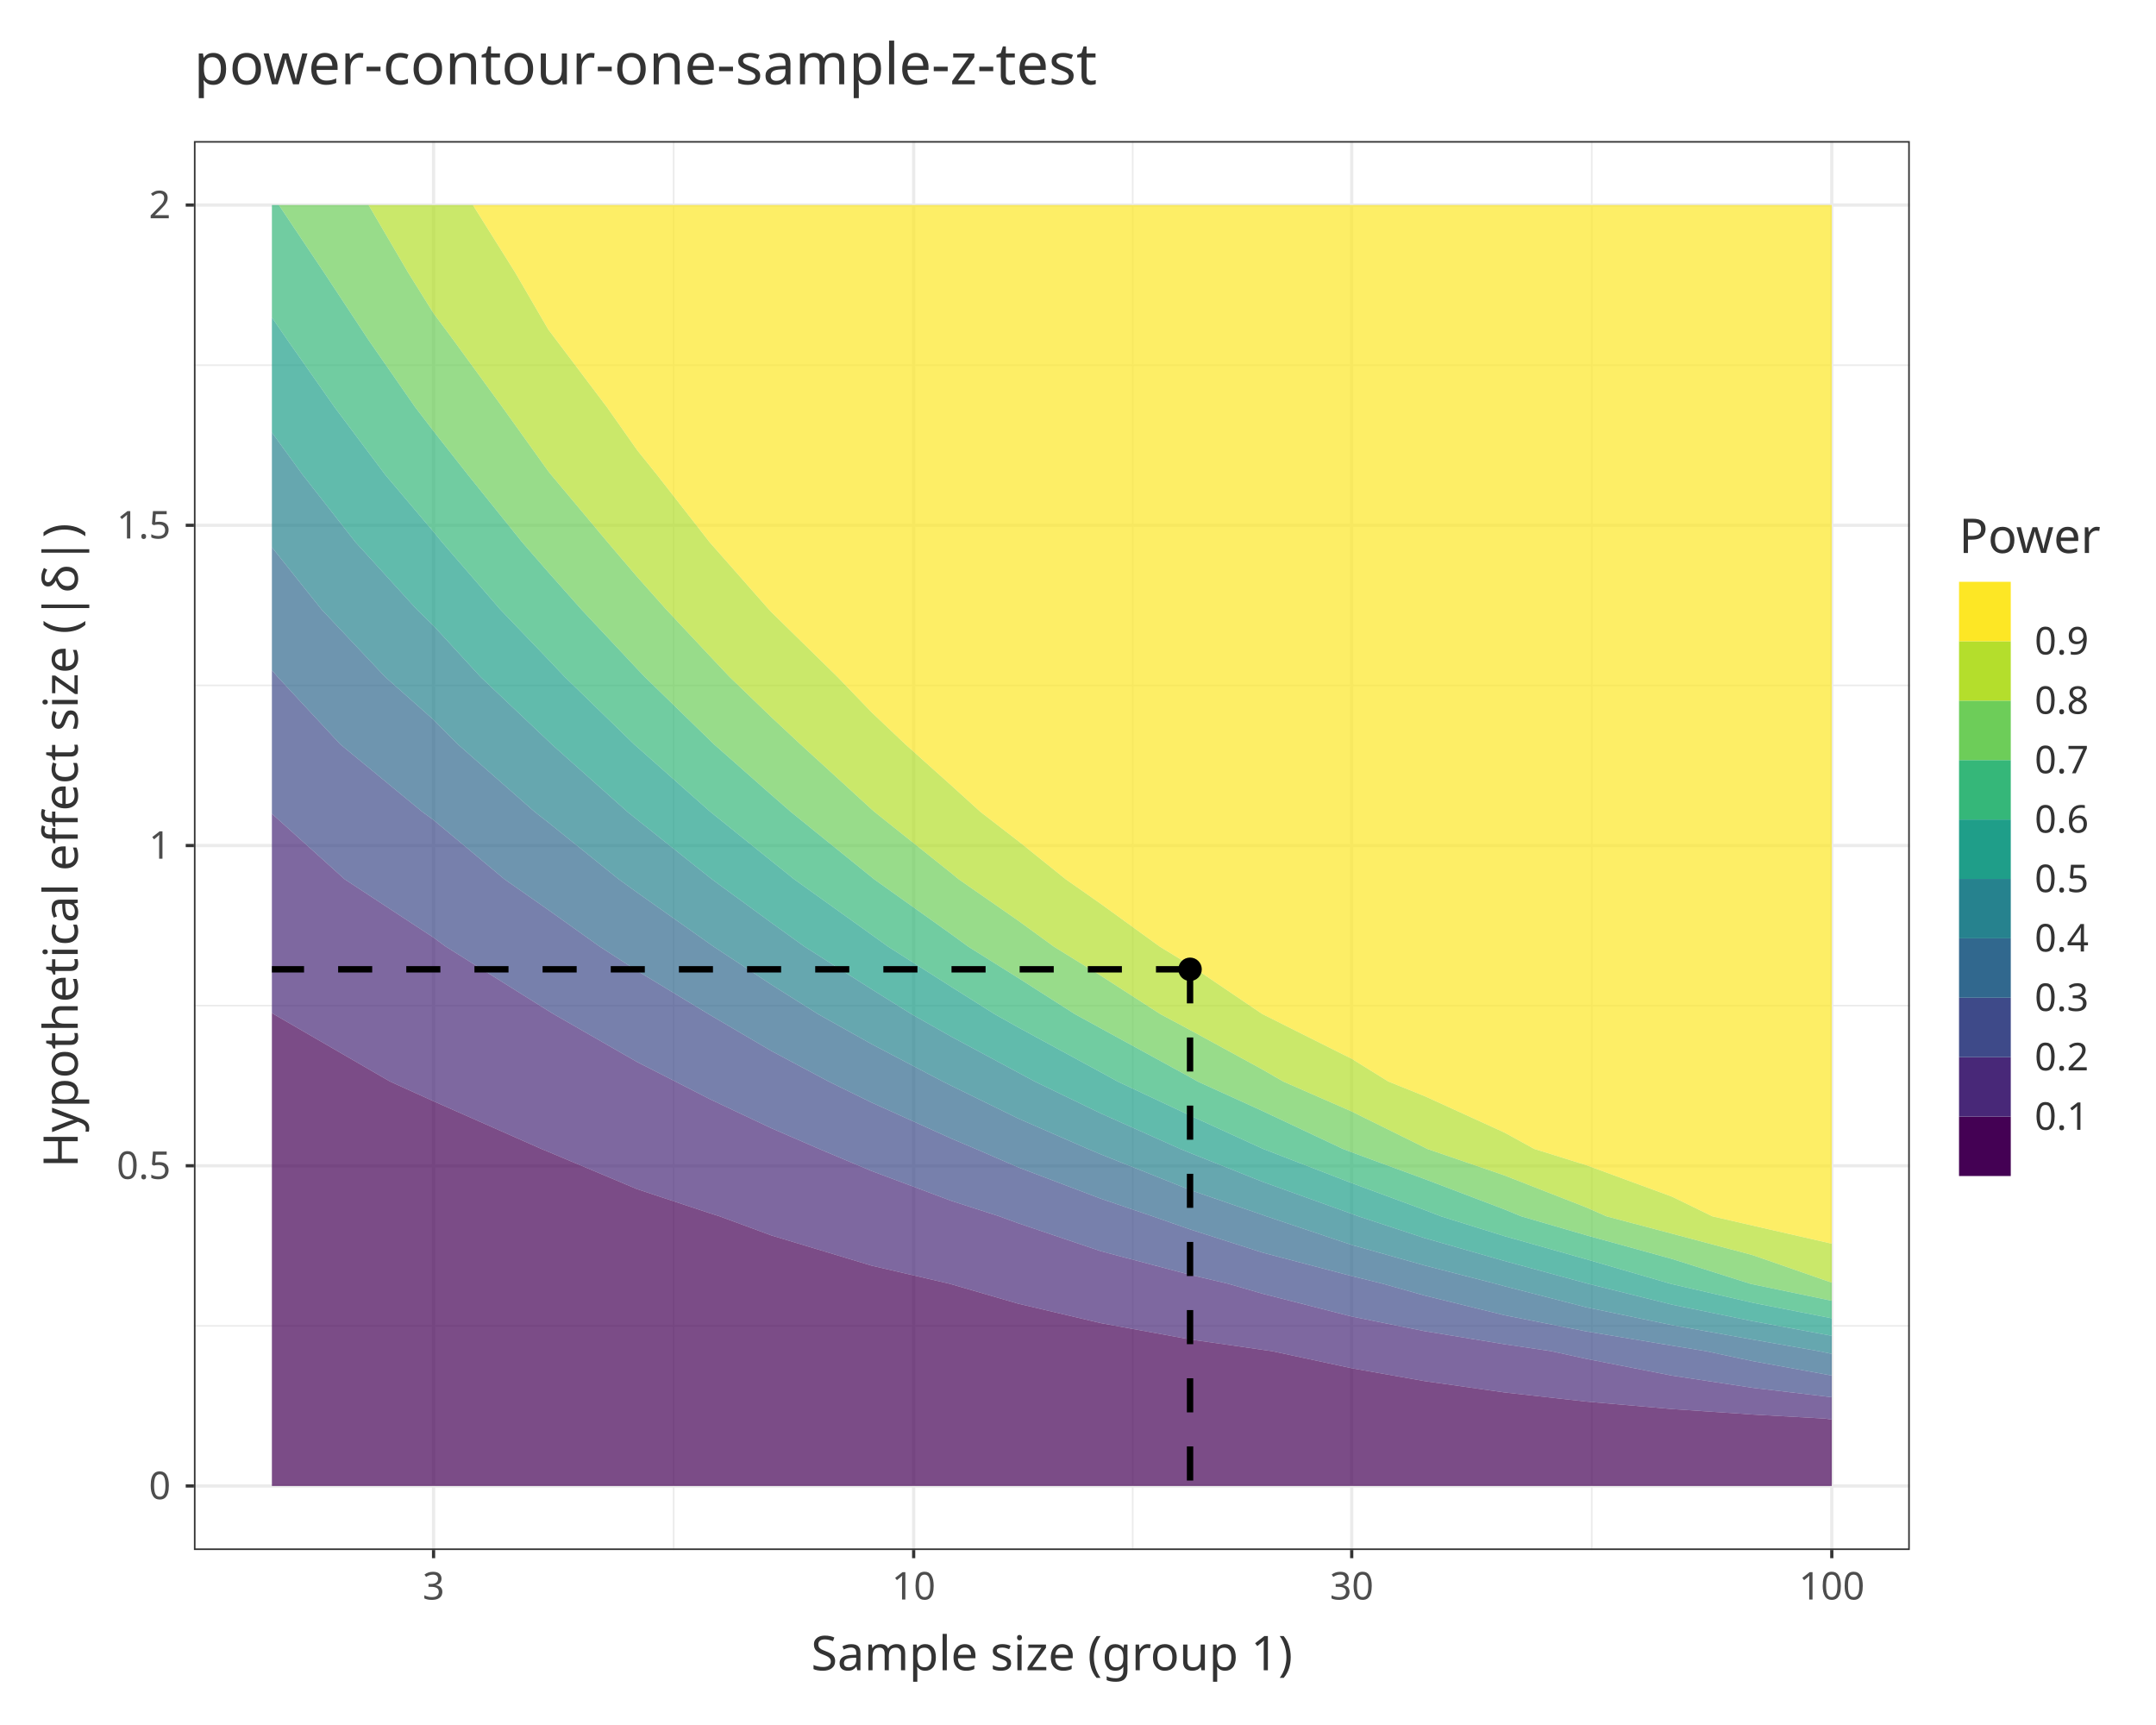
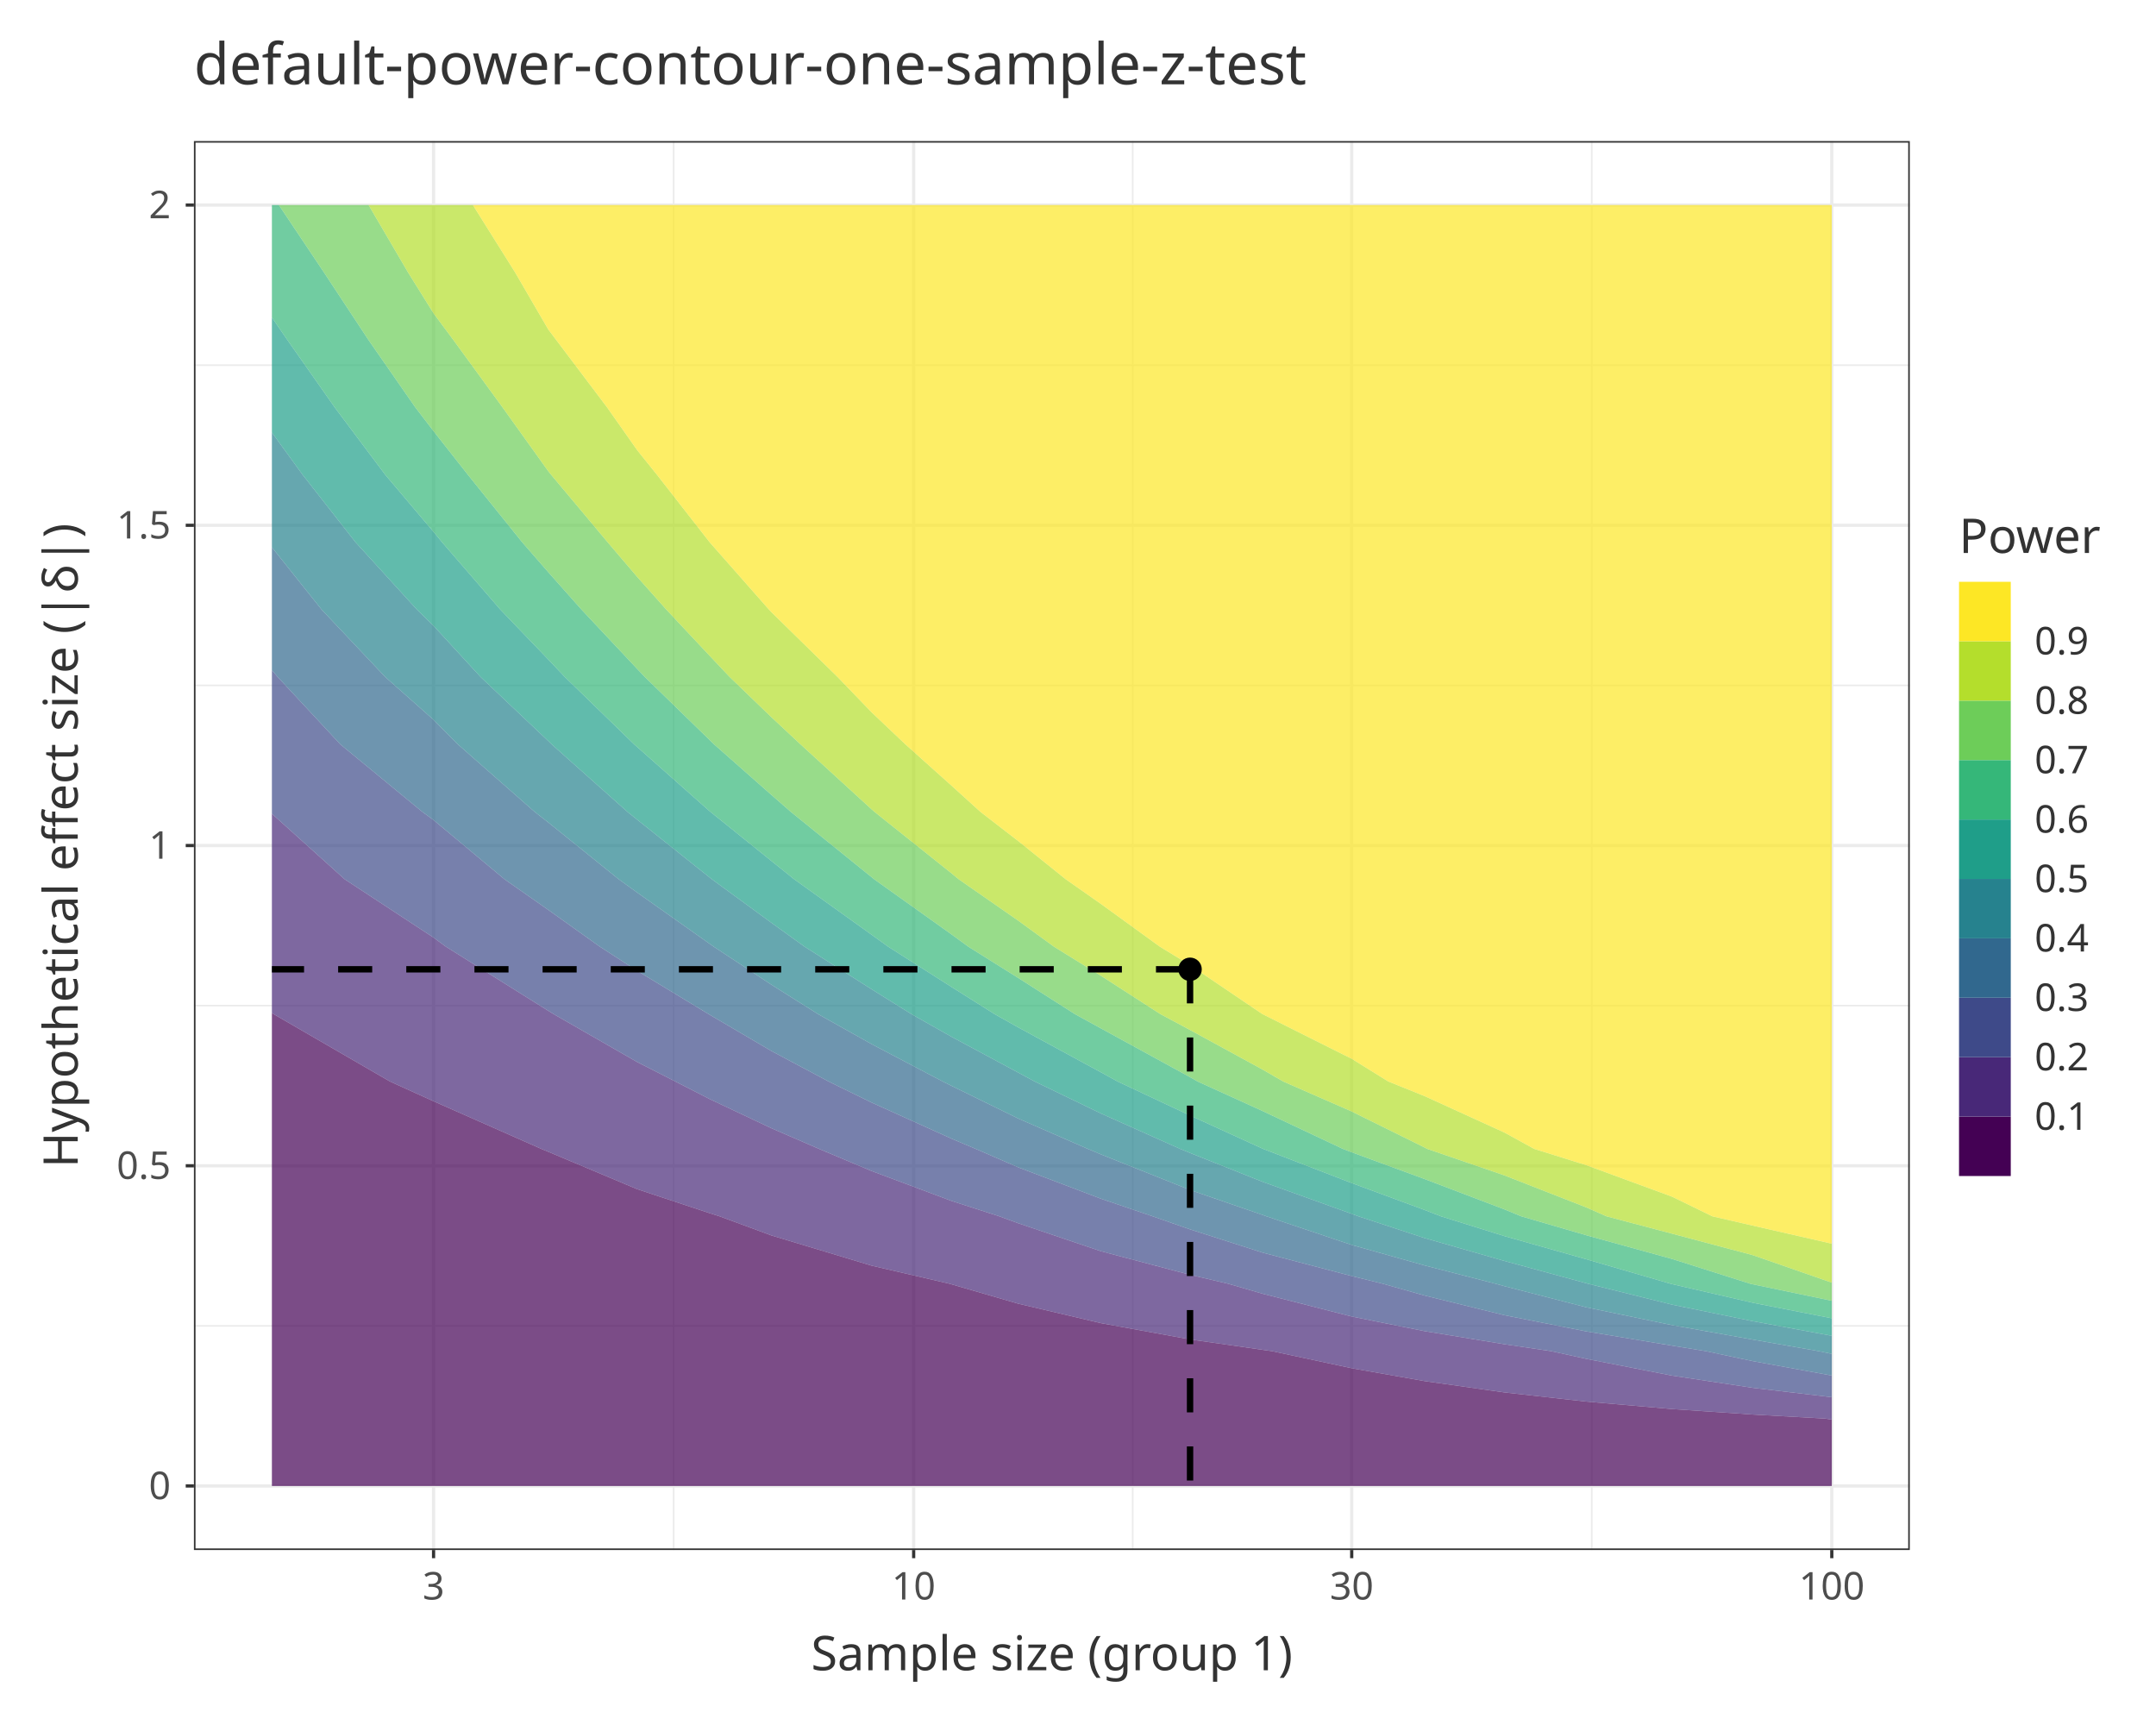
<svg xmlns="http://www.w3.org/2000/svg" class="svglite" data-engine-version="2.0" width="720.00pt" height="576.00pt" viewBox="0 0 720.00 576.00">
  <defs>
    <style type="text/css">
    .svglite line, .svglite polyline, .svglite polygon, .svglite path, .svglite rect, .svglite circle {
      fill: none;
      stroke: #000000;
      stroke-linecap: round;
      stroke-linejoin: round;
      stroke-miterlimit: 10.00;
    }
  </style>
  </defs>
  <rect width="100%" height="100%" style="stroke: none; fill: #FFFFFF;" />
  <defs>
    <clipPath id="cpMC4wMHw3MjAuMDB8MC4wMHw1NzYuMDA=">
      <rect x="0.00" y="0.00" width="720.00" height="576.00" />
    </clipPath>
  </defs>
  <g clip-path="url(#cpMC4wMHw3MjAuMDB8MC4wMHw1NzYuMDA=)">
    <rect x="0.00" y="0.00" width="720.00" height="576.00" style="stroke-width: 1.07; stroke: none;" />
  </g>
  <defs>
    <clipPath id="cpNjQuNzZ8NjM3Ljc4fDQ3LjA5fDUxNy41Nw==">
      <rect x="64.76" y="47.09" width="573.02" height="470.49" />
    </clipPath>
  </defs>
  <g clip-path="url(#cpNjQuNzZ8NjM3Ljc4fDQ3LjA5fDUxNy41Nw==)">
    <rect x="64.76" y="47.09" width="573.02" height="470.49" style="stroke-width: 1.07; stroke: none; fill: #FFFFFF;" />
    <polyline points="64.76,442.72 637.78,442.72 " style="stroke-width: 0.53; stroke: #EBEBEB; stroke-linecap: butt;" />
    <polyline points="64.76,335.79 637.78,335.79 " style="stroke-width: 0.53; stroke: #EBEBEB; stroke-linecap: butt;" />
    <polyline points="64.76,228.87 637.78,228.87 " style="stroke-width: 0.53; stroke: #EBEBEB; stroke-linecap: butt;" />
    <polyline points="64.76,121.94 637.78,121.94 " style="stroke-width: 0.53; stroke: #EBEBEB; stroke-linecap: butt;" />
    <polyline points="224.96,517.57 224.96,47.09 " style="stroke-width: 0.53; stroke: #EBEBEB; stroke-linecap: butt;" />
    <polyline points="378.26,517.57 378.26,47.09 " style="stroke-width: 0.53; stroke: #EBEBEB; stroke-linecap: butt;" />
    <polyline points="531.57,517.57 531.57,47.09 " style="stroke-width: 0.53; stroke: #EBEBEB; stroke-linecap: butt;" />
    <polyline points="64.76,496.19 637.78,496.19 " style="stroke-width: 1.07; stroke: #EBEBEB; stroke-linecap: butt;" />
    <polyline points="64.76,389.26 637.78,389.26 " style="stroke-width: 1.07; stroke: #EBEBEB; stroke-linecap: butt;" />
    <polyline points="64.76,282.33 637.78,282.33 " style="stroke-width: 1.07; stroke: #EBEBEB; stroke-linecap: butt;" />
    <polyline points="64.76,175.40 637.78,175.40 " style="stroke-width: 1.07; stroke: #EBEBEB; stroke-linecap: butt;" />
    <polyline points="64.76,68.47 637.78,68.47 " style="stroke-width: 1.07; stroke: #EBEBEB; stroke-linecap: butt;" />
    <polyline points="144.79,517.57 144.79,47.09 " style="stroke-width: 1.07; stroke: #EBEBEB; stroke-linecap: butt;" />
    <polyline points="305.12,517.57 305.12,47.09 " style="stroke-width: 1.07; stroke: #EBEBEB; stroke-linecap: butt;" />
    <polyline points="451.41,517.57 451.41,47.09 " style="stroke-width: 1.07; stroke: #EBEBEB; stroke-linecap: butt;" />
    <polyline points="611.73,517.57 611.73,47.09 " style="stroke-width: 1.07; stroke: #EBEBEB; stroke-linecap: butt;" />
    <path d="M 237.09 405.13 L 212.82 397.09 L 183.10 384.59 L 180.78 383.63 L 144.79 367.72 L 130.23 361.12 L 91.35 338.61 L 90.80 338.23 L 90.80 338.61 L 90.80 361.12 L 90.80 383.63 L 90.80 406.14 L 90.80 428.65 L 90.80 451.16 L 90.80 473.68 L 90.80 496.19 L 144.79 496.19 L 183.10 496.19 L 212.82 496.19 L 237.09 496.19 L 257.62 496.19 L 291.09 496.19 L 317.81 496.19 L 340.05 496.19 L 367.70 496.19 L 397.42 496.19 L 421.70 496.19 L 451.41 496.19 L 475.69 496.19 L 502.41 496.19 L 529.68 496.19 L 558.40 496.19 L 585.31 496.19 L 611.73 496.19 L 611.73 474.02 L 609.52 473.68 L 585.31 472.33 L 558.40 470.50 L 529.68 468.00 L 502.41 464.95 L 475.69 461.16 L 451.41 456.87 L 424.76 451.16 L 421.70 450.73 L 397.42 447.24 L 367.70 441.82 L 340.05 435.32 L 317.81 428.86 L 317.08 428.65 L 291.09 422.62 L 257.62 412.53 L 240.29 406.14 Z" style="fill-rule: evenodd; fill: #440154; fill-opacity: 0.70; stroke-width: 1.07; stroke: none; stroke-linecap: butt;" />
    <path d="M 90.80 293.59 L 90.80 316.10 L 90.80 338.23 L 91.35 338.61 L 130.23 361.12 L 144.79 367.72 L 180.78 383.63 L 183.10 384.59 L 212.82 397.09 L 237.09 405.13 L 240.29 406.14 L 257.62 412.53 L 291.09 422.62 L 317.08 428.65 L 317.81 428.86 L 340.05 435.32 L 367.70 441.82 L 397.42 447.24 L 421.70 450.73 L 424.76 451.16 L 451.41 456.87 L 475.69 461.16 L 502.41 464.95 L 529.68 468.00 L 558.40 470.50 L 585.31 472.33 L 609.52 473.68 L 611.73 474.02 L 611.73 473.68 L 611.73 466.54 L 585.31 463.41 L 558.40 459.34 L 529.68 453.72 L 517.97 451.16 L 502.41 448.86 L 475.69 444.48 L 451.41 439.60 L 421.70 432.01 L 410.13 428.65 L 397.42 425.67 L 367.70 417.81 L 340.05 408.46 L 333.71 406.14 L 317.81 401.02 L 291.09 391.02 L 273.52 383.63 L 257.62 376.73 L 237.09 367.04 L 225.53 361.12 L 212.82 354.64 L 184.87 338.61 L 183.10 337.52 L 148.90 316.10 L 144.79 313.07 L 115.10 293.59 L 90.80 271.71 Z" style="fill-rule: evenodd; fill: #482878; fill-opacity: 0.70; stroke-width: 1.07; stroke: none; stroke-linecap: butt;" />
    <path d="M 529.68 453.72 L 558.40 459.34 L 585.31 463.41 L 611.73 466.54 L 611.73 459.31 L 585.31 454.49 L 569.65 451.16 L 558.40 449.33 L 529.68 444.56 L 502.41 439.16 L 475.69 432.58 L 461.79 428.65 L 451.41 426.09 L 421.70 418.28 L 397.42 410.50 L 384.92 406.14 L 367.70 400.28 L 340.05 389.79 L 325.85 383.63 L 317.81 380.23 L 291.09 368.16 L 276.72 361.12 L 257.62 350.94 L 237.09 338.89 L 236.62 338.61 L 212.82 324.18 L 200.32 316.10 L 183.10 303.82 L 168.48 293.59 L 144.79 273.82 L 141.02 271.07 L 113.68 248.56 L 92.74 226.05 L 90.80 223.77 L 90.80 226.05 L 90.80 248.56 L 90.80 271.07 L 90.80 271.71 L 115.10 293.59 L 144.79 313.07 L 148.90 316.10 L 183.10 337.52 L 184.87 338.61 L 212.82 354.64 L 225.53 361.12 L 237.09 367.04 L 257.62 376.73 L 273.52 383.63 L 291.09 391.02 L 317.81 401.02 L 333.71 406.14 L 340.05 408.46 L 367.70 417.81 L 397.42 425.67 L 410.13 428.65 L 421.70 432.01 L 451.41 439.60 L 475.69 444.48 L 502.41 448.86 L 517.97 451.16 Z" style="fill-rule: evenodd; fill: #3E4A89; fill-opacity: 0.70; stroke-width: 1.07; stroke: none; stroke-linecap: butt;" />
    <path d="M 90.80 203.54 L 90.80 223.77 L 92.74 226.05 L 113.68 248.56 L 141.02 271.07 L 144.79 273.82 L 168.48 293.59 L 183.10 303.82 L 200.32 316.10 L 212.82 324.18 L 236.62 338.61 L 237.09 338.89 L 257.62 350.94 L 276.72 361.12 L 291.09 368.16 L 317.81 380.23 L 325.85 383.63 L 340.05 389.79 L 367.70 400.28 L 384.92 406.14 L 397.42 410.50 L 421.70 418.28 L 451.41 426.09 L 461.79 428.65 L 475.69 432.58 L 502.41 439.16 L 529.68 444.56 L 558.40 449.33 L 569.65 451.16 L 585.31 454.49 L 611.73 459.31 L 611.73 452.07 L 607.34 451.16 L 585.31 447.30 L 558.40 442.48 L 529.68 436.51 L 502.41 429.47 L 499.43 428.65 L 475.69 422.53 L 451.41 415.70 L 422.92 406.14 L 421.70 405.70 L 397.42 397.34 L 367.70 385.48 L 363.29 383.63 L 340.05 373.49 L 317.81 362.60 L 314.83 361.12 L 291.09 348.65 L 273.18 338.61 L 257.62 328.81 L 238.35 316.10 L 237.09 315.22 L 212.82 298.05 L 206.63 293.59 L 183.10 274.62 L 178.54 271.07 L 152.93 248.56 L 144.79 240.35 L 128.66 226.05 L 107.40 203.54 L 90.80 182.74 Z" style="fill-rule: evenodd; fill: #31688E; fill-opacity: 0.70; stroke-width: 1.07; stroke: none; stroke-linecap: butt;" />
    <path d="M 90.80 181.03 L 90.80 182.74 L 107.40 203.54 L 128.66 226.05 L 144.79 240.35 L 152.93 248.56 L 178.54 271.07 L 183.10 274.62 L 206.63 293.59 L 212.82 298.05 L 237.09 315.22 L 238.35 316.10 L 257.62 328.81 L 273.18 338.61 L 291.09 348.65 L 314.83 361.12 L 317.81 362.60 L 340.05 373.49 L 363.29 383.63 L 367.70 385.48 L 397.42 397.34 L 421.70 405.70 L 422.92 406.14 L 451.41 415.70 L 475.69 422.53 L 499.43 428.65 L 502.41 429.47 L 529.68 436.51 L 558.40 442.48 L 585.31 447.30 L 607.34 451.16 L 611.73 452.07 L 611.73 451.16 L 611.73 446.04 L 585.31 441.15 L 558.40 435.64 L 530.31 428.65 L 529.68 428.47 L 502.41 421.05 L 475.69 413.39 L 453.64 406.14 L 451.41 405.32 L 421.70 394.64 L 397.42 384.98 L 394.12 383.63 L 367.70 371.82 L 345.54 361.12 L 340.05 358.16 L 317.81 346.22 L 304.35 338.61 L 291.09 330.33 L 268.69 316.10 L 257.62 308.13 L 237.74 293.59 L 237.09 293.08 L 212.82 273.71 L 209.52 271.07 L 184.26 248.56 L 183.10 247.43 L 160.50 226.05 L 144.79 208.96 L 139.23 203.54 L 118.71 181.03 L 101.06 158.52 L 90.80 144.40 L 90.80 158.52 Z" style="fill-rule: evenodd; fill: #26828E; fill-opacity: 0.70; stroke-width: 1.07; stroke: none; stroke-linecap: butt;" />
    <path d="M 90.80 105.99 L 90.80 113.50 L 90.80 136.01 L 90.80 144.40 L 101.06 158.52 L 118.71 181.03 L 139.23 203.54 L 144.79 208.96 L 160.50 226.05 L 183.10 247.43 L 184.26 248.56 L 209.52 271.07 L 212.82 273.71 L 237.09 293.08 L 237.74 293.59 L 257.62 308.13 L 268.69 316.10 L 291.09 330.33 L 304.35 338.61 L 317.81 346.22 L 340.05 358.16 L 345.54 361.12 L 367.70 371.82 L 394.12 383.63 L 397.42 384.98 L 421.70 394.64 L 451.41 405.32 L 453.64 406.14 L 475.69 413.39 L 502.41 421.05 L 529.68 428.47 L 530.31 428.65 L 558.40 435.64 L 585.31 441.15 L 611.73 446.04 L 611.73 440.19 L 585.31 435.00 L 558.40 428.79 L 557.86 428.65 L 529.68 420.46 L 502.41 412.75 L 481.21 406.14 L 475.69 404.00 L 451.41 395.04 L 421.83 383.63 L 421.70 383.57 L 397.42 372.48 L 373.23 361.12 L 367.70 358.08 L 340.05 343.06 L 332.13 338.61 L 317.81 329.59 L 296.61 316.10 L 291.09 312.13 L 265.22 293.59 L 257.62 287.49 L 237.23 271.07 L 237.09 270.96 L 212.82 249.45 L 211.81 248.56 L 188.63 226.05 L 183.10 220.21 L 167.09 203.54 L 147.61 181.03 L 144.79 177.59 L 128.65 158.52 L 111.77 136.01 L 95.96 113.50 Z" style="fill-rule: evenodd; fill: #1F9E89; fill-opacity: 0.70; stroke-width: 1.07; stroke: none; stroke-linecap: butt;" />
    <path d="M 90.80 105.99 L 95.96 113.50 L 111.77 136.01 L 128.65 158.52 L 144.79 177.59 L 147.61 181.03 L 167.09 203.54 L 183.10 220.21 L 188.63 226.05 L 211.81 248.56 L 212.82 249.45 L 237.09 270.96 L 237.23 271.07 L 257.62 287.49 L 265.22 293.59 L 291.09 312.13 L 296.61 316.10 L 317.81 329.59 L 332.13 338.61 L 340.05 343.06 L 367.70 358.08 L 373.23 361.12 L 397.42 372.48 L 421.70 383.57 L 421.83 383.63 L 451.41 395.04 L 475.69 404.00 L 481.21 406.14 L 502.41 412.75 L 529.68 420.46 L 557.86 428.65 L 558.40 428.79 L 585.31 435.00 L 611.73 440.19 L 611.73 434.34 L 585.31 428.84 L 584.49 428.65 L 558.40 420.38 L 529.68 412.45 L 508.02 406.14 L 502.41 403.83 L 475.69 393.67 L 451.41 384.76 L 448.47 383.63 L 421.70 371.01 L 399.95 361.12 L 397.42 359.67 L 367.70 343.41 L 358.95 338.61 L 340.05 326.55 L 323.37 316.10 L 317.81 312.04 L 291.93 293.59 L 291.09 292.91 L 264.08 271.07 L 257.62 265.43 L 238.49 248.56 L 237.09 247.20 L 215.35 226.05 L 212.82 223.39 L 194.19 203.54 L 183.10 191.06 L 174.36 181.03 L 156.25 158.52 L 144.79 143.96 L 138.69 136.01 L 123.05 113.50 L 108.20 90.98 L 93.14 68.47 L 90.80 68.47 L 90.80 90.98 Z" style="fill-rule: evenodd; fill: #35B779; fill-opacity: 0.70; stroke-width: 1.07; stroke: none; stroke-linecap: butt;" />
    <path d="M 136.28 90.98 L 123.10 68.47 L 93.14 68.47 L 108.20 90.98 L 123.05 113.50 L 138.69 136.01 L 144.79 143.96 L 156.25 158.52 L 174.36 181.03 L 183.10 191.06 L 194.19 203.54 L 212.82 223.39 L 215.35 226.05 L 237.09 247.20 L 238.49 248.56 L 257.62 265.43 L 264.08 271.07 L 291.09 292.91 L 291.93 293.59 L 317.81 312.04 L 323.37 316.10 L 340.05 326.55 L 358.95 338.61 L 367.70 343.41 L 397.42 359.67 L 399.95 361.12 L 421.70 371.01 L 448.47 383.63 L 451.41 384.76 L 475.69 393.67 L 502.41 403.83 L 508.02 406.14 L 529.68 412.45 L 558.40 420.38 L 584.49 428.65 L 585.31 428.84 L 611.73 434.34 L 611.73 428.65 L 611.73 428.29 L 585.31 419.10 L 558.40 411.94 L 536.48 406.14 L 529.68 403.14 L 502.41 392.48 L 476.62 383.63 L 475.69 383.14 L 451.41 371.14 L 428.53 361.12 L 421.70 357.17 L 397.42 343.92 L 387.50 338.61 L 367.70 325.84 L 351.97 316.10 L 340.05 307.42 L 320.16 293.59 L 317.81 291.65 L 292.02 271.07 L 291.09 270.25 L 267.36 248.56 L 257.62 239.48 L 243.68 226.05 L 237.09 219.07 L 222.52 203.54 L 212.82 192.65 L 202.90 181.03 L 184.05 158.52 L 183.10 157.34 L 167.82 136.01 L 151.39 113.50 L 144.79 104.62 Z" style="fill-rule: evenodd; fill: #6DCD59; fill-opacity: 0.70; stroke-width: 1.07; stroke: none; stroke-linecap: butt;" />
    <path d="M 144.79 68.47 L 123.10 68.47 L 136.28 90.98 L 144.79 104.62 L 151.39 113.50 L 167.82 136.01 L 183.10 157.34 L 184.05 158.52 L 202.90 181.03 L 212.82 192.65 L 222.52 203.54 L 237.09 219.07 L 243.68 226.05 L 257.62 239.48 L 267.36 248.56 L 291.09 270.25 L 292.02 271.07 L 317.81 291.65 L 320.16 293.59 L 340.05 307.42 L 351.97 316.10 L 367.70 325.84 L 387.50 338.61 L 397.42 343.92 L 421.70 357.17 L 428.53 361.12 L 451.41 371.14 L 475.69 383.14 L 476.62 383.63 L 502.41 392.48 L 529.68 403.14 L 536.48 406.14 L 558.40 411.94 L 585.31 419.10 L 611.73 428.29 L 611.73 415.28 L 585.31 409.24 L 571.84 406.14 L 558.40 399.59 L 529.68 389.04 L 512.36 383.63 L 502.41 378.17 L 475.69 365.98 L 463.62 361.12 L 451.41 353.54 L 421.70 338.67 L 421.58 338.61 L 397.42 322.26 L 387.33 316.10 L 367.70 301.86 L 355.90 293.59 L 340.05 280.84 L 327.40 271.07 L 317.81 262.37 L 302.38 248.56 L 291.09 237.86 L 279.71 226.05 L 257.62 204.41 L 256.80 203.54 L 237.09 181.17 L 236.97 181.03 L 219.39 158.52 L 212.82 150.35 L 202.73 136.01 L 185.74 113.50 L 183.10 110.01 L 172.04 90.98 L 157.93 68.47 Z" style="fill-rule: evenodd; fill: #B4DE2C; fill-opacity: 0.70; stroke-width: 1.07; stroke: none; stroke-linecap: butt;" />
    <path d="M 397.42 68.47 L 367.70 68.47 L 340.05 68.47 L 317.81 68.47 L 291.09 68.47 L 257.62 68.47 L 237.09 68.47 L 212.82 68.47 L 183.10 68.47 L 157.93 68.47 L 172.04 90.98 L 183.10 110.01 L 185.74 113.50 L 202.73 136.01 L 212.82 150.35 L 219.39 158.52 L 236.97 181.03 L 237.09 181.17 L 256.80 203.54 L 257.62 204.41 L 279.71 226.05 L 291.09 237.86 L 302.38 248.56 L 317.81 262.37 L 327.40 271.07 L 340.05 280.84 L 355.90 293.59 L 367.70 301.86 L 387.33 316.10 L 397.42 322.26 L 421.58 338.61 L 421.70 338.67 L 451.41 353.54 L 463.62 361.12 L 475.69 365.98 L 502.41 378.17 L 512.36 383.63 L 529.68 389.04 L 558.40 399.59 L 571.84 406.14 L 585.31 409.24 L 611.73 415.28 L 611.73 406.14 L 611.73 383.63 L 611.73 361.12 L 611.73 338.61 L 611.73 316.10 L 611.73 293.59 L 611.73 271.07 L 611.73 248.56 L 611.73 226.05 L 611.73 203.54 L 611.73 181.03 L 611.73 158.52 L 611.73 136.01 L 611.73 113.50 L 611.73 90.98 L 611.73 68.47 L 585.31 68.47 L 558.40 68.47 L 529.68 68.47 L 502.41 68.47 L 475.69 68.47 L 451.41 68.47 L 421.70 68.47 Z" style="fill-rule: evenodd; fill: #FDE725; fill-opacity: 0.70; stroke-width: 1.07; stroke: none; stroke-linecap: butt;" />
    <line x1="397.42" y1="323.66" x2="397.42" y2="496.19" style="stroke-width: 2.13; stroke-dasharray: 11.38,11.38; stroke-linecap: butt;" />
    <line x1="397.42" y1="323.66" x2="90.80" y2="323.66" style="stroke-width: 2.13; stroke-dasharray: 11.38,11.38; stroke-linecap: butt;" />
    <circle cx="397.42" cy="323.66" r="3.56" style="stroke-width: 0.71; fill: #000000;" />
    <rect x="64.76" y="47.09" width="573.02" height="470.49" style="stroke-width: 1.07; stroke: #333333;" />
  </g>
  <g clip-path="url(#cpMC4wMHw3MjAuMDB8MC4wMHw1NzYuMDA=)">
    <text x="57.03" y="500.59" text-anchor="end" style="font-size: 12.80px; fill: #4D4D4D; font-family: sans;" textLength="7.12px" lengthAdjust="spacingAndGlyphs">0</text>
    <text x="57.03" y="393.66" text-anchor="end" style="font-size: 12.80px; fill: #4D4D4D; font-family: sans;" textLength="17.79px" lengthAdjust="spacingAndGlyphs">0.5</text>
    <text x="57.03" y="286.73" text-anchor="end" style="font-size: 12.80px; fill: #4D4D4D; font-family: sans;" textLength="7.12px" lengthAdjust="spacingAndGlyphs">1</text>
    <text x="57.03" y="179.81" text-anchor="end" style="font-size: 12.80px; fill: #4D4D4D; font-family: sans;" textLength="17.79px" lengthAdjust="spacingAndGlyphs">1.5</text>
    <text x="57.03" y="72.88" text-anchor="end" style="font-size: 12.80px; fill: #4D4D4D; font-family: sans;" textLength="7.12px" lengthAdjust="spacingAndGlyphs">2</text>
    <polyline points="62.02,496.19 64.76,496.19 " style="stroke-width: 1.07; stroke: #333333; stroke-linecap: butt;" />
    <polyline points="62.02,389.26 64.76,389.26 " style="stroke-width: 1.07; stroke: #333333; stroke-linecap: butt;" />
    <polyline points="62.02,282.33 64.76,282.33 " style="stroke-width: 1.07; stroke: #333333; stroke-linecap: butt;" />
    <polyline points="62.02,175.40 64.76,175.40 " style="stroke-width: 1.07; stroke: #333333; stroke-linecap: butt;" />
    <polyline points="62.02,68.47 64.76,68.47 " style="stroke-width: 1.07; stroke: #333333; stroke-linecap: butt;" />
    <polyline points="144.79,520.31 144.79,517.57 " style="stroke-width: 1.07; stroke: #333333; stroke-linecap: butt;" />
    <polyline points="305.12,520.31 305.12,517.57 " style="stroke-width: 1.07; stroke: #333333; stroke-linecap: butt;" />
    <polyline points="451.41,520.31 451.41,517.57 " style="stroke-width: 1.07; stroke: #333333; stroke-linecap: butt;" />
    <polyline points="611.73,520.31 611.73,517.57 " style="stroke-width: 1.07; stroke: #333333; stroke-linecap: butt;" />
    <text x="144.79" y="534.10" text-anchor="middle" style="font-size: 12.80px; fill: #4D4D4D; font-family: sans;" textLength="7.12px" lengthAdjust="spacingAndGlyphs">3</text>
    <text x="305.12" y="534.10" text-anchor="middle" style="font-size: 12.80px; fill: #4D4D4D; font-family: sans;" textLength="14.24px" lengthAdjust="spacingAndGlyphs">10</text>
    <text x="451.41" y="534.10" text-anchor="middle" style="font-size: 12.80px; fill: #4D4D4D; font-family: sans;" textLength="14.24px" lengthAdjust="spacingAndGlyphs">30</text>
    <text x="611.73" y="534.10" text-anchor="middle" style="font-size: 12.80px; fill: #4D4D4D; font-family: sans;" textLength="21.36px" lengthAdjust="spacingAndGlyphs">100</text>
    <text x="351.27" y="557.73" text-anchor="middle" style="font-size: 16.00px; fill: #333333; font-family: sans;" textLength="156.54px" lengthAdjust="spacingAndGlyphs">Sample size (group 1)</text>
    <text transform="translate(25.96,282.33) rotate(-90)" text-anchor="middle" style="font-size: 16.00px; fill: #333333; font-family: sans;" textLength="196.88px" lengthAdjust="spacingAndGlyphs">Hypothetical effect size (|δ|)</text>
    <rect x="648.74" y="166.49" width="56.32" height="231.69" style="stroke-width: 1.07; stroke: none;" />
    <rect x="654.22" y="372.85" width="17.28" height="19.84" style="stroke-width: 0.75; stroke: none; fill: #440154;" />
    <rect x="654.22" y="353.01" width="17.28" height="19.84" style="stroke-width: 0.75; stroke: none; fill: #482878;" />
    <rect x="654.22" y="333.17" width="17.28" height="19.84" style="stroke-width: 0.75; stroke: none; fill: #3E4A89;" />
    <rect x="654.22" y="313.32" width="17.28" height="19.84" style="stroke-width: 0.75; stroke: none; fill: #31688E;" />
    <rect x="654.22" y="293.48" width="17.28" height="19.84" style="stroke-width: 0.75; stroke: none; fill: #26828E;" />
    <rect x="654.22" y="273.64" width="17.28" height="19.84" style="stroke-width: 0.75; stroke: none; fill: #1F9E89;" />
    <rect x="654.22" y="253.80" width="17.28" height="19.84" style="stroke-width: 0.75; stroke: none; fill: #35B779;" />
    <rect x="654.22" y="233.95" width="17.28" height="19.84" style="stroke-width: 0.75; stroke: none; fill: #6DCD59;" />
    <rect x="654.22" y="214.11" width="17.28" height="19.84" style="stroke-width: 0.75; stroke: none; fill: #B4DE2C;" />
    <rect x="654.22" y="194.27" width="17.28" height="19.84" style="stroke-width: 0.75; stroke: none; fill: #FDE725;" />
    <text x="679.47" y="377.26" style="font-size: 12.80px; fill: #333333; font-family: sans;" textLength="17.79px" lengthAdjust="spacingAndGlyphs">0.1</text>
    <text x="679.47" y="357.41" style="font-size: 12.80px; fill: #333333; font-family: sans;" textLength="17.79px" lengthAdjust="spacingAndGlyphs">0.2</text>
    <text x="679.47" y="337.57" style="font-size: 12.80px; fill: #333333; font-family: sans;" textLength="17.79px" lengthAdjust="spacingAndGlyphs">0.3</text>
    <text x="679.47" y="317.73" style="font-size: 12.80px; fill: #333333; font-family: sans;" textLength="17.79px" lengthAdjust="spacingAndGlyphs">0.4</text>
    <text x="679.47" y="297.89" style="font-size: 12.80px; fill: #333333; font-family: sans;" textLength="17.79px" lengthAdjust="spacingAndGlyphs">0.5</text>
    <text x="679.47" y="278.04" style="font-size: 12.80px; fill: #333333; font-family: sans;" textLength="17.79px" lengthAdjust="spacingAndGlyphs">0.6</text>
    <text x="679.47" y="258.20" style="font-size: 12.80px; fill: #333333; font-family: sans;" textLength="17.79px" lengthAdjust="spacingAndGlyphs">0.7</text>
    <text x="679.47" y="238.36" style="font-size: 12.80px; fill: #333333; font-family: sans;" textLength="17.79px" lengthAdjust="spacingAndGlyphs">0.8</text>
    <text x="679.47" y="218.52" style="font-size: 12.80px; fill: #333333; font-family: sans;" textLength="17.79px" lengthAdjust="spacingAndGlyphs">0.9</text>
    <text x="654.22" y="184.64" style="font-size: 16.00px; fill: #333333; font-family: sans;" textLength="45.36px" lengthAdjust="spacingAndGlyphs">Power</text>
-     <text x="64.76" y="28.16" style="font-size: 19.20px; fill: #333333; font-family: sans;" textLength="282.83px" lengthAdjust="spacingAndGlyphs">power-contour-one-sample-z-test</text>
+     <text x="64.76" y="28.16" style="font-size: 19.20px; fill: #333333; font-family: sans;" textLength="346.87px" lengthAdjust="spacingAndGlyphs">default-power-contour-one-sample-z-test</text>
  </g>
</svg>
